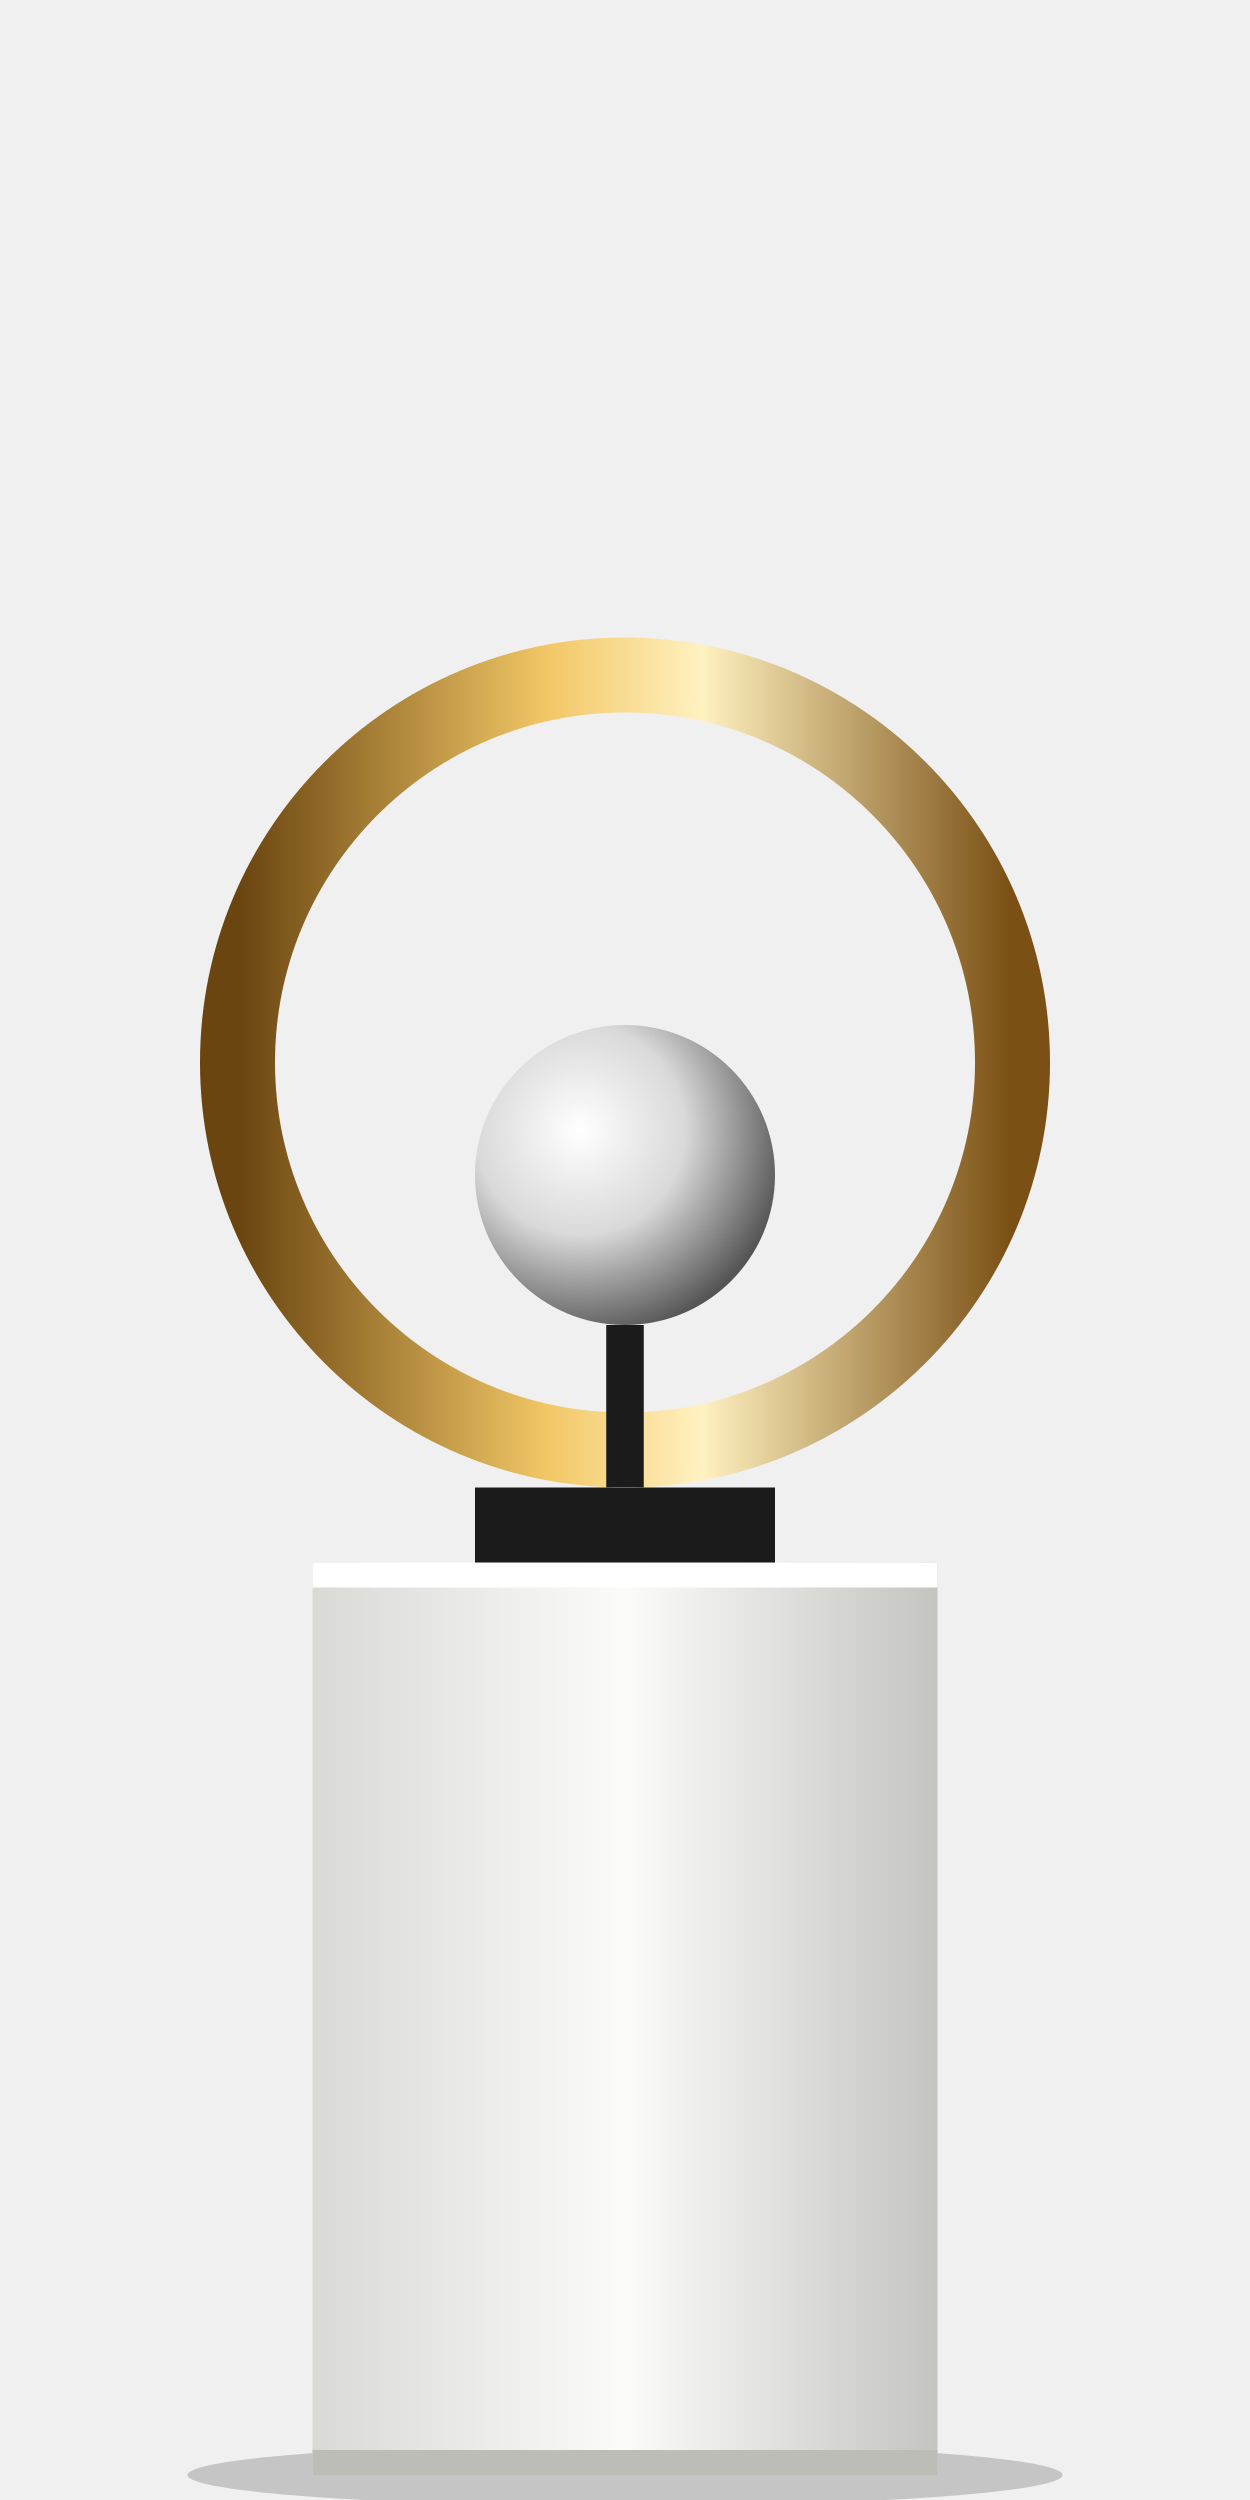
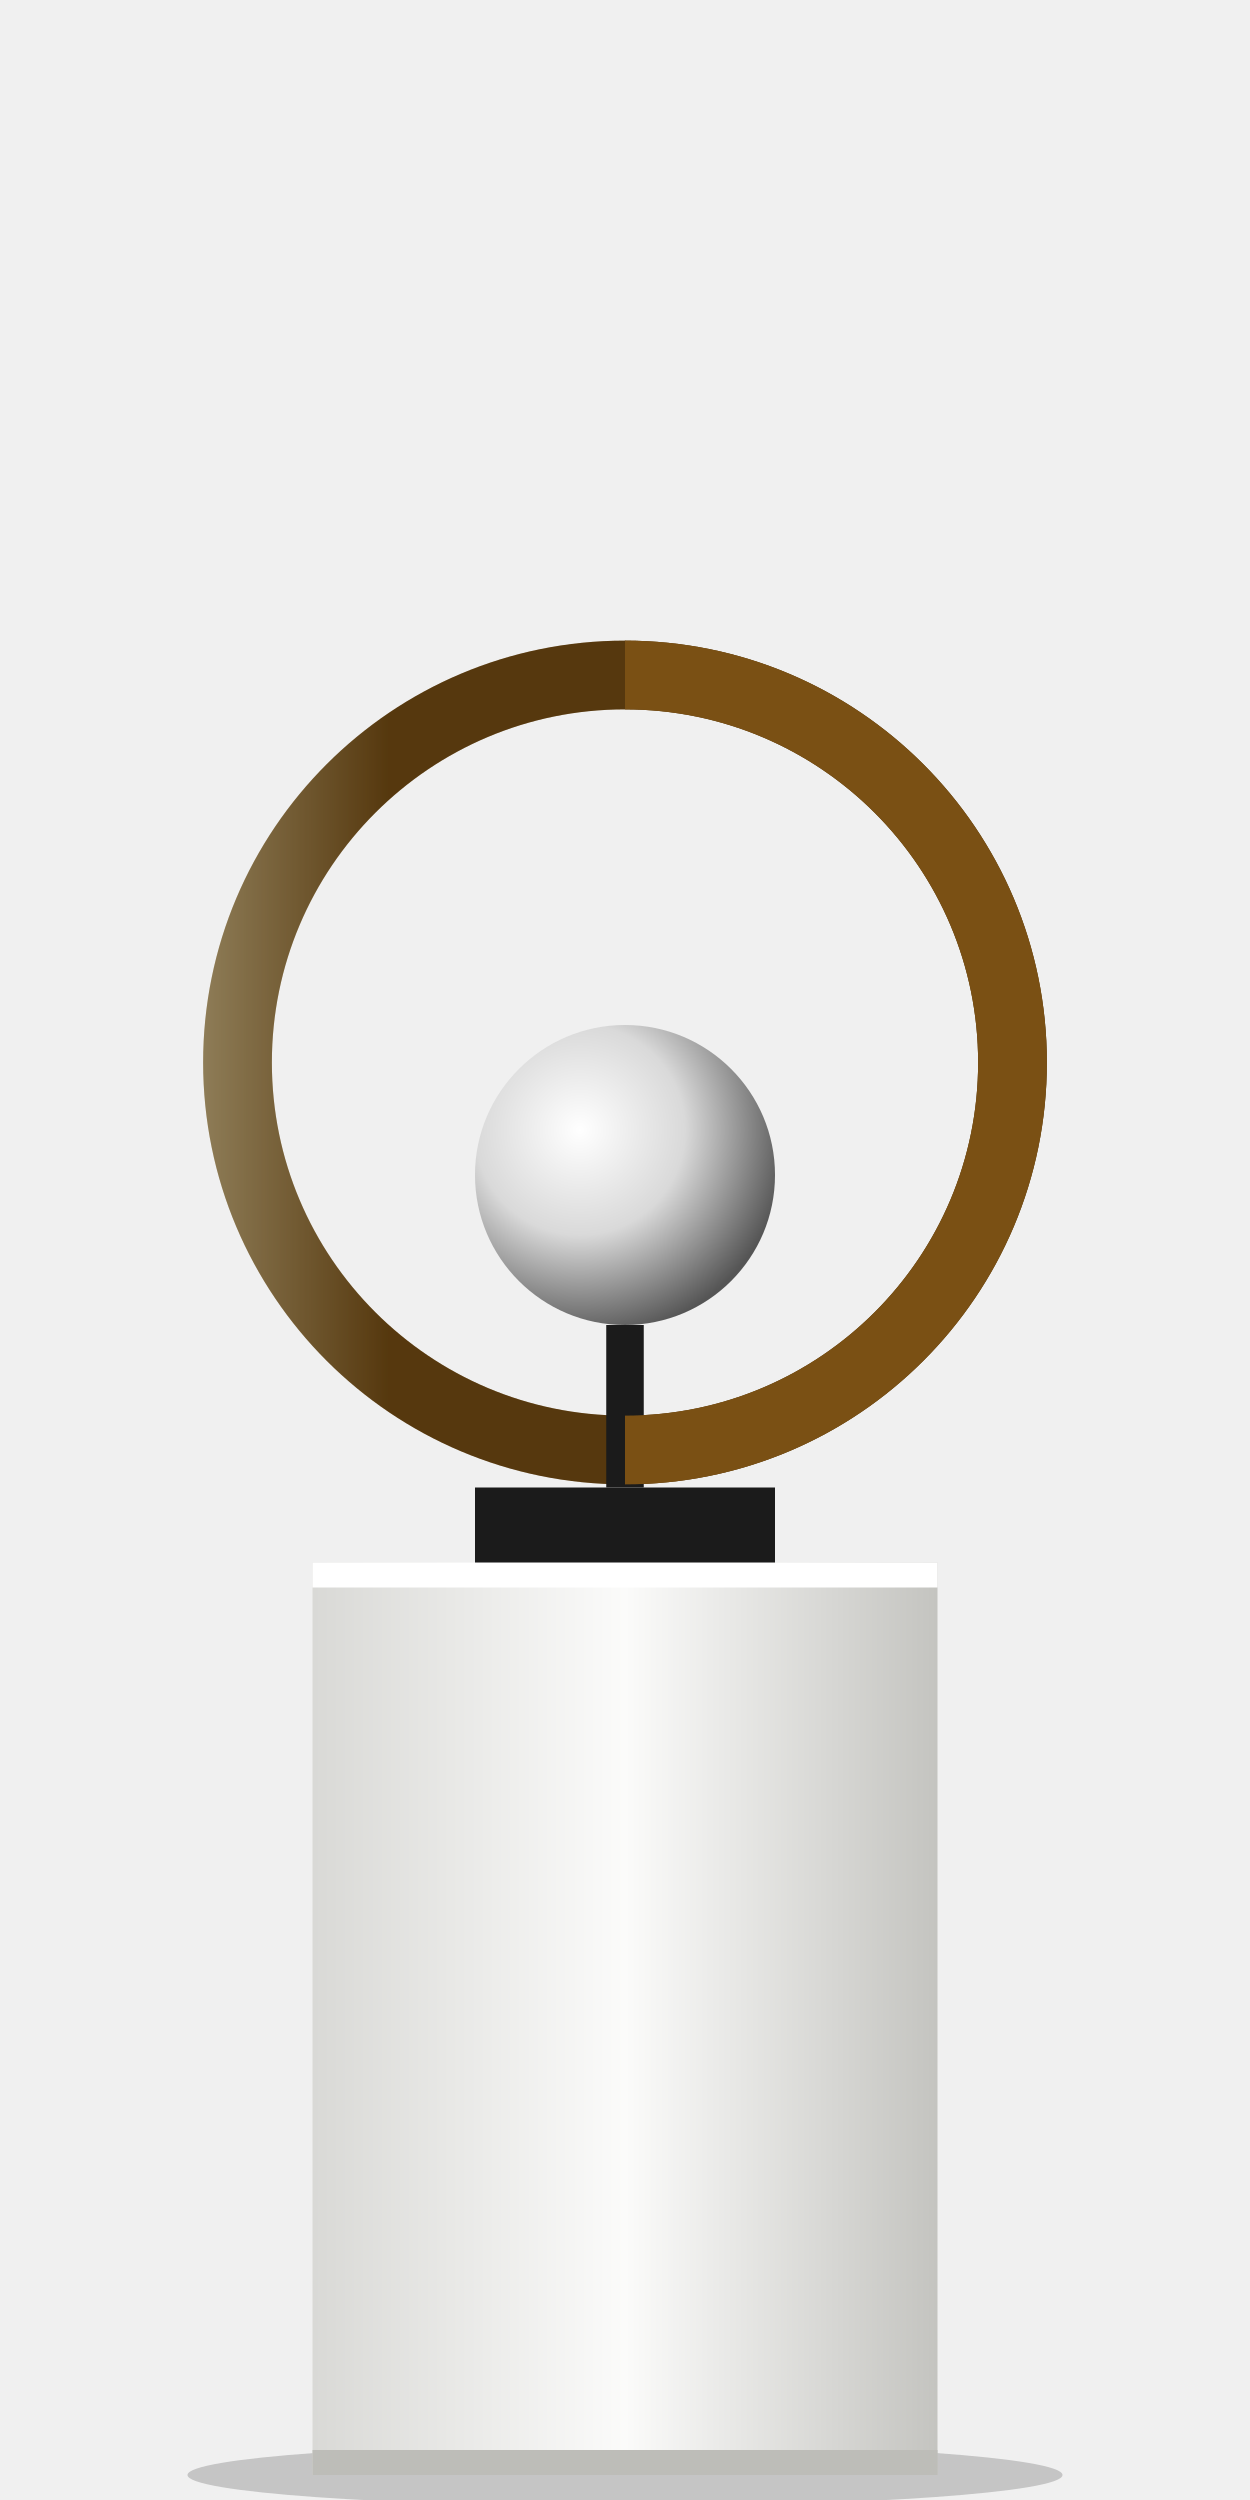
<svg xmlns="http://www.w3.org/2000/svg" viewBox="0 0 200 400">
  <defs>
    <linearGradient id="pl" x1="0" x2="1">
      <stop offset="0" stop-color="#d9d9d6" />
      <stop offset=".5" stop-color="#fbfbfa" />
      <stop offset="1" stop-color="#c4c4c0" />
    </linearGradient>
    <linearGradient id="br" x1="0" x2="1">
      <stop offset="0" stop-color="#6a4510" />
      <stop offset=".4" stop-color="#f2c766" />
      <stop offset=".6" stop-color="#fff1c0" />
      <stop offset="1" stop-color="#7a5014" />
    </linearGradient>
    <radialGradient id="bs" cx=".35" cy=".35" r=".7">
      <stop offset="0" stop-color="#fff" />
      <stop offset=".5" stop-color="#d9d9d9" />
      <stop offset="1" stop-color="#555" />
    </radialGradient>
  </defs>
  <ellipse cx="100" cy="396" rx="70" ry="5" fill="#000" opacity=".18" />
  <rect x="50" y="250" width="100" height="146" fill="url(#pl)" />
  <rect x="50" y="250" width="100" height="4" fill="#fff" />
  <rect x="50" y="392" width="100" height="4" fill="#bdbdb8" />
  <rect x="76" y="238" width="48" height="12" fill="#1b1b1b" />
  <g transform="translate(100 170)">
    <g>
-       <animateTransform attributeName="transform" type="scale" values="1 1;.18 1;1 1;.18 1;1 1" dur="14s" repeatCount="indefinite" calcMode="spline" keySplines=".45 0 .55 1;.45 0 .55 1;.45 0 .55 1;.45 0 .55 1" />
-       <circle r="62" fill="none" stroke="url(#br)" stroke-width="12" />
+       <animateTransform attributeName="transform" type="scale" values="1 1;0 1;-1 1;0 1;1 1" keyTimes="0;.25;.5;.75;1" dur="16s" repeatCount="indefinite" calcMode="spline" keySplines=".5 0 1 1;0 0 .5 1;.5 0 1 1;0 0 .5 1" />
+       <circle r="62" fill="none" stroke="url(#br)" stroke-width="11" vector-effect="non-scaling-stroke" />
+       <circle r="62" fill="none" stroke="#000" stroke-opacity=".3" stroke-width="11" vector-effect="non-scaling-stroke" />
    </g>
    <circle cy="18" r="24" fill="url(#bs)" />
    <path d="M0 42 V68" stroke="#1b1b1b" stroke-width="6" />
+     <g>
+       <animateTransform attributeName="transform" type="scale" values="1 1;0 1;-1 1;0 1;1 1" keyTimes="0;.25;.5;.75;1" dur="16s" repeatCount="indefinite" calcMode="spline" keySplines=".5 0 1 1;0 0 .5 1;.5 0 1 1;0 0 .5 1" />
+       <path d="M0 -62 A62 62 0 0 1 0 62" fill="none" stroke="url(#br)" stroke-width="11" vector-effect="non-scaling-stroke">
+         <animate attributeName="opacity" values="1;0" keyTimes="0;.5" dur="16s" calcMode="discrete" repeatCount="indefinite" />
+       </path>
+       <path d="M0 -62 A62 62 0 0 0 0 62" fill="none" stroke="url(#br)" stroke-width="11" vector-effect="non-scaling-stroke" opacity="0">
+         <animate attributeName="opacity" values="0;1" keyTimes="0;.5" dur="16s" calcMode="discrete" repeatCount="indefinite" />
+       </path>
+     </g>
  </g>
</svg>
